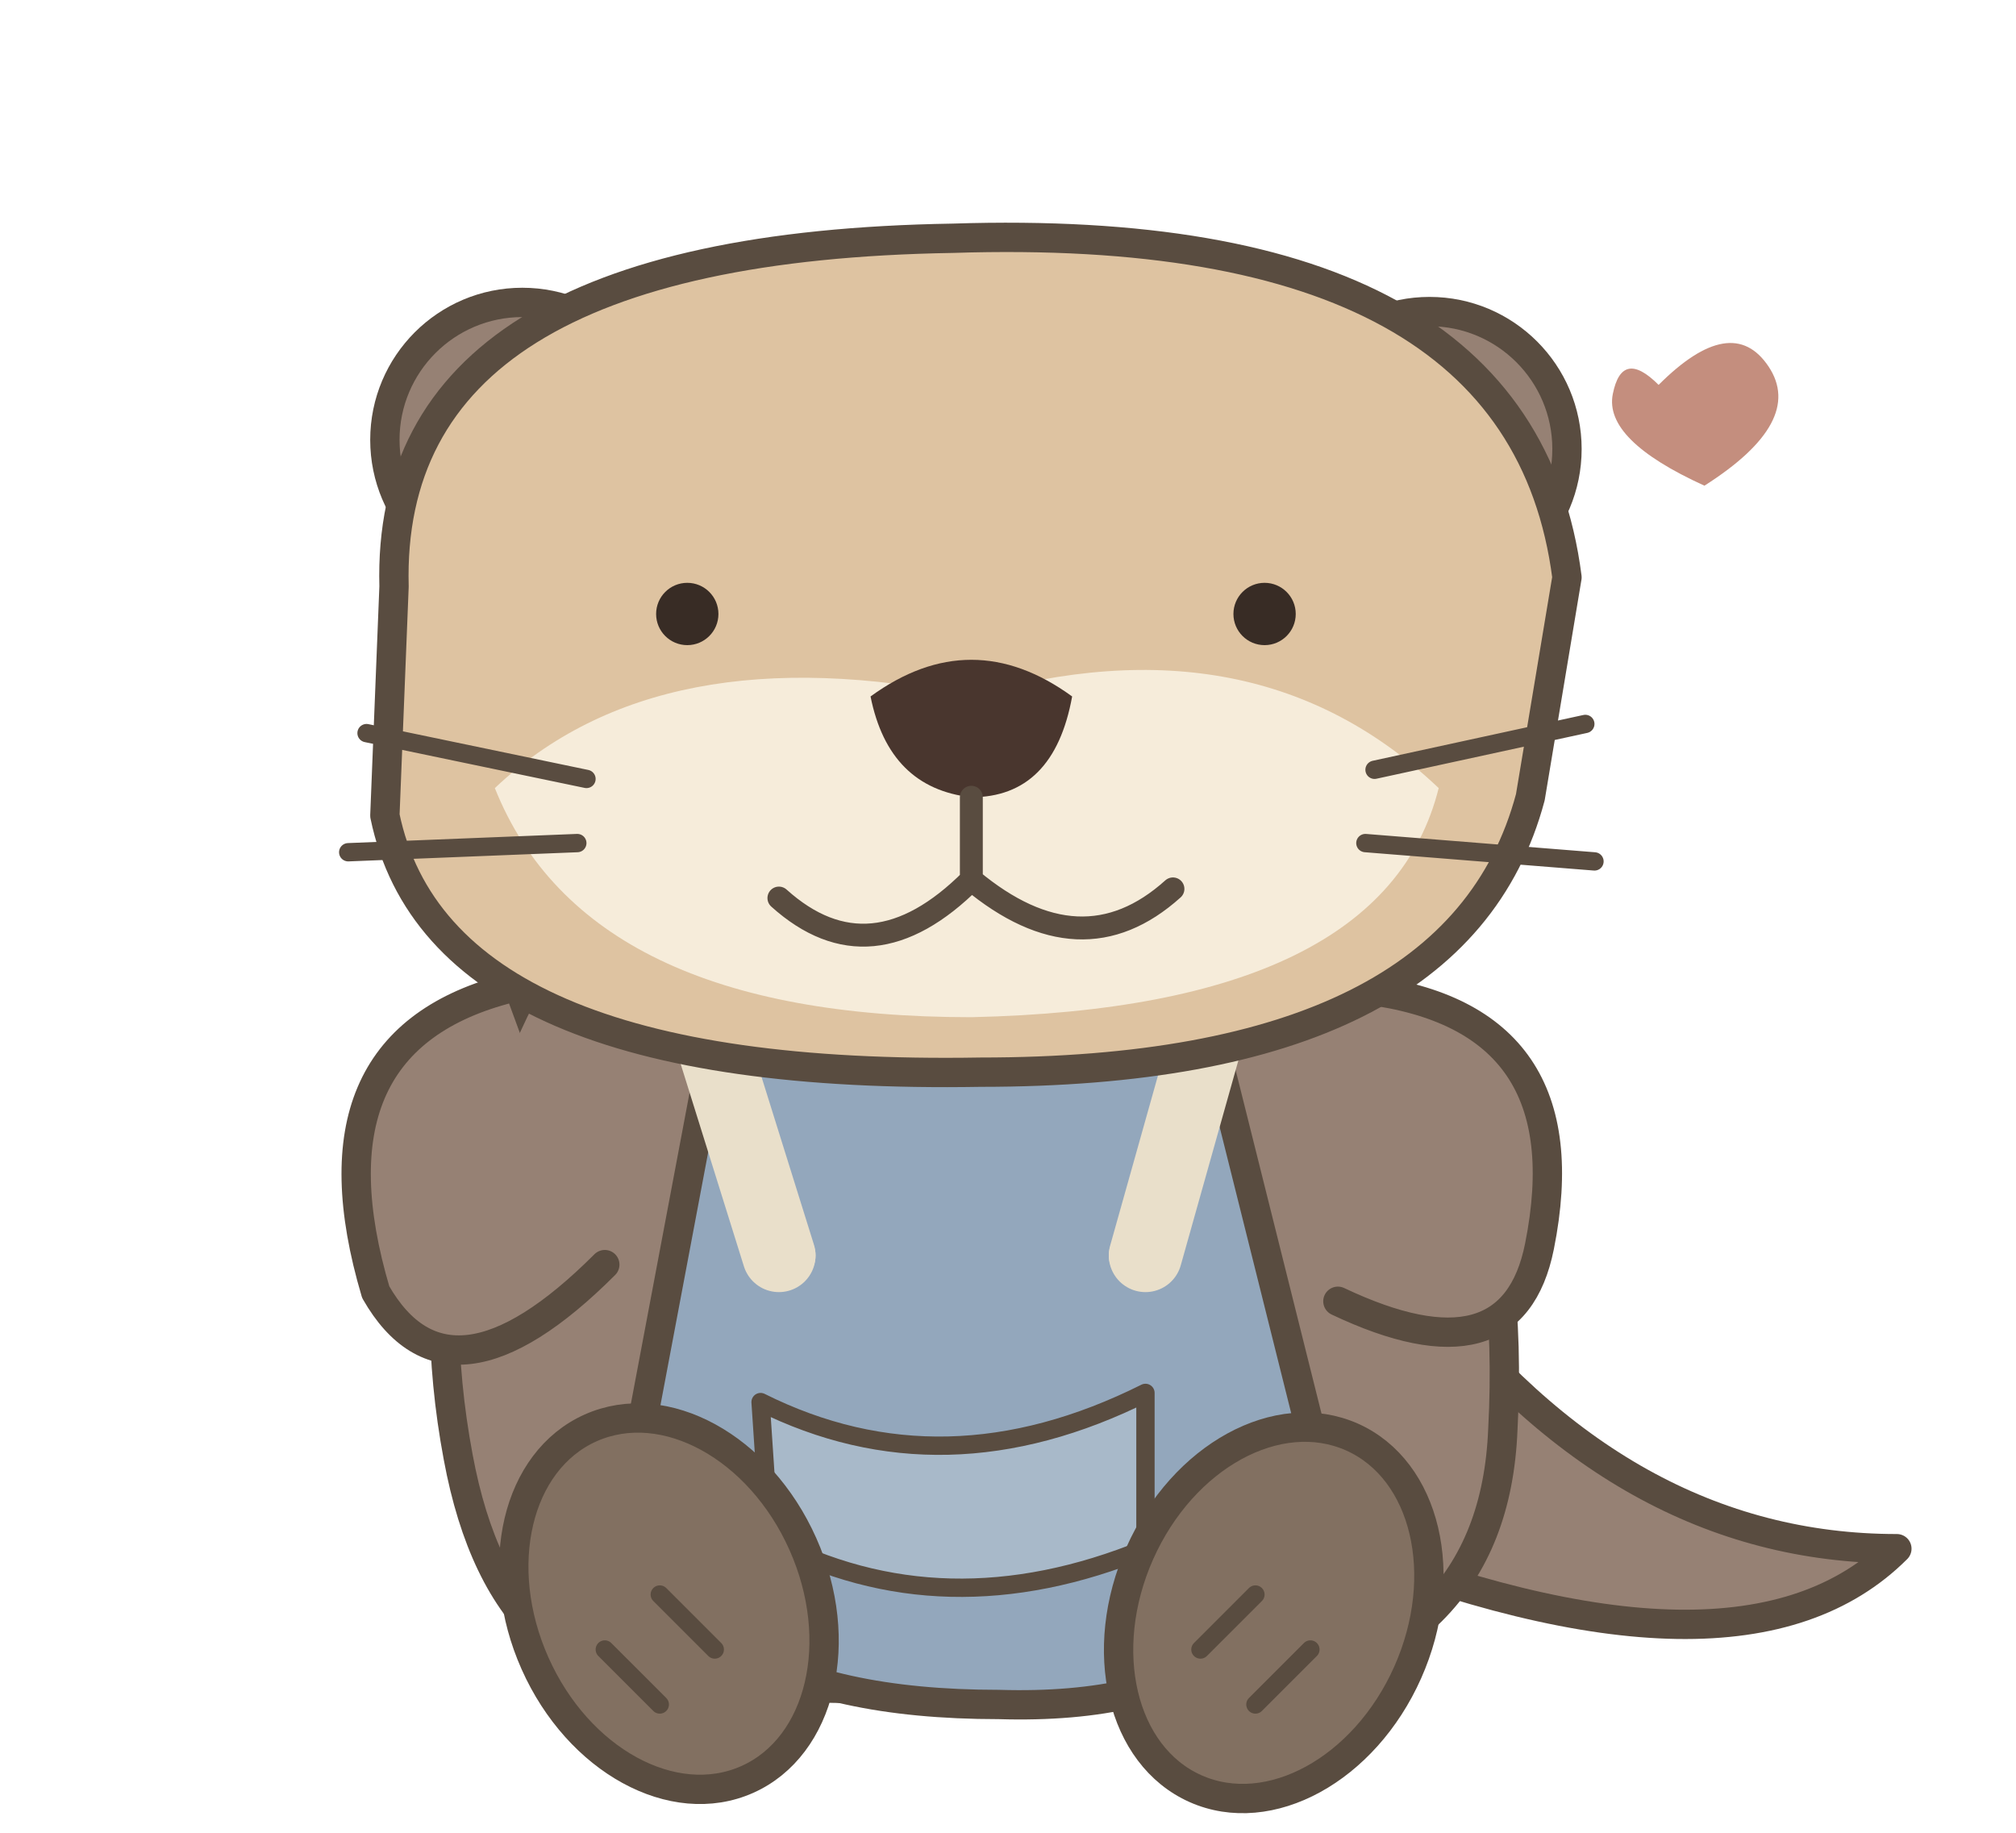
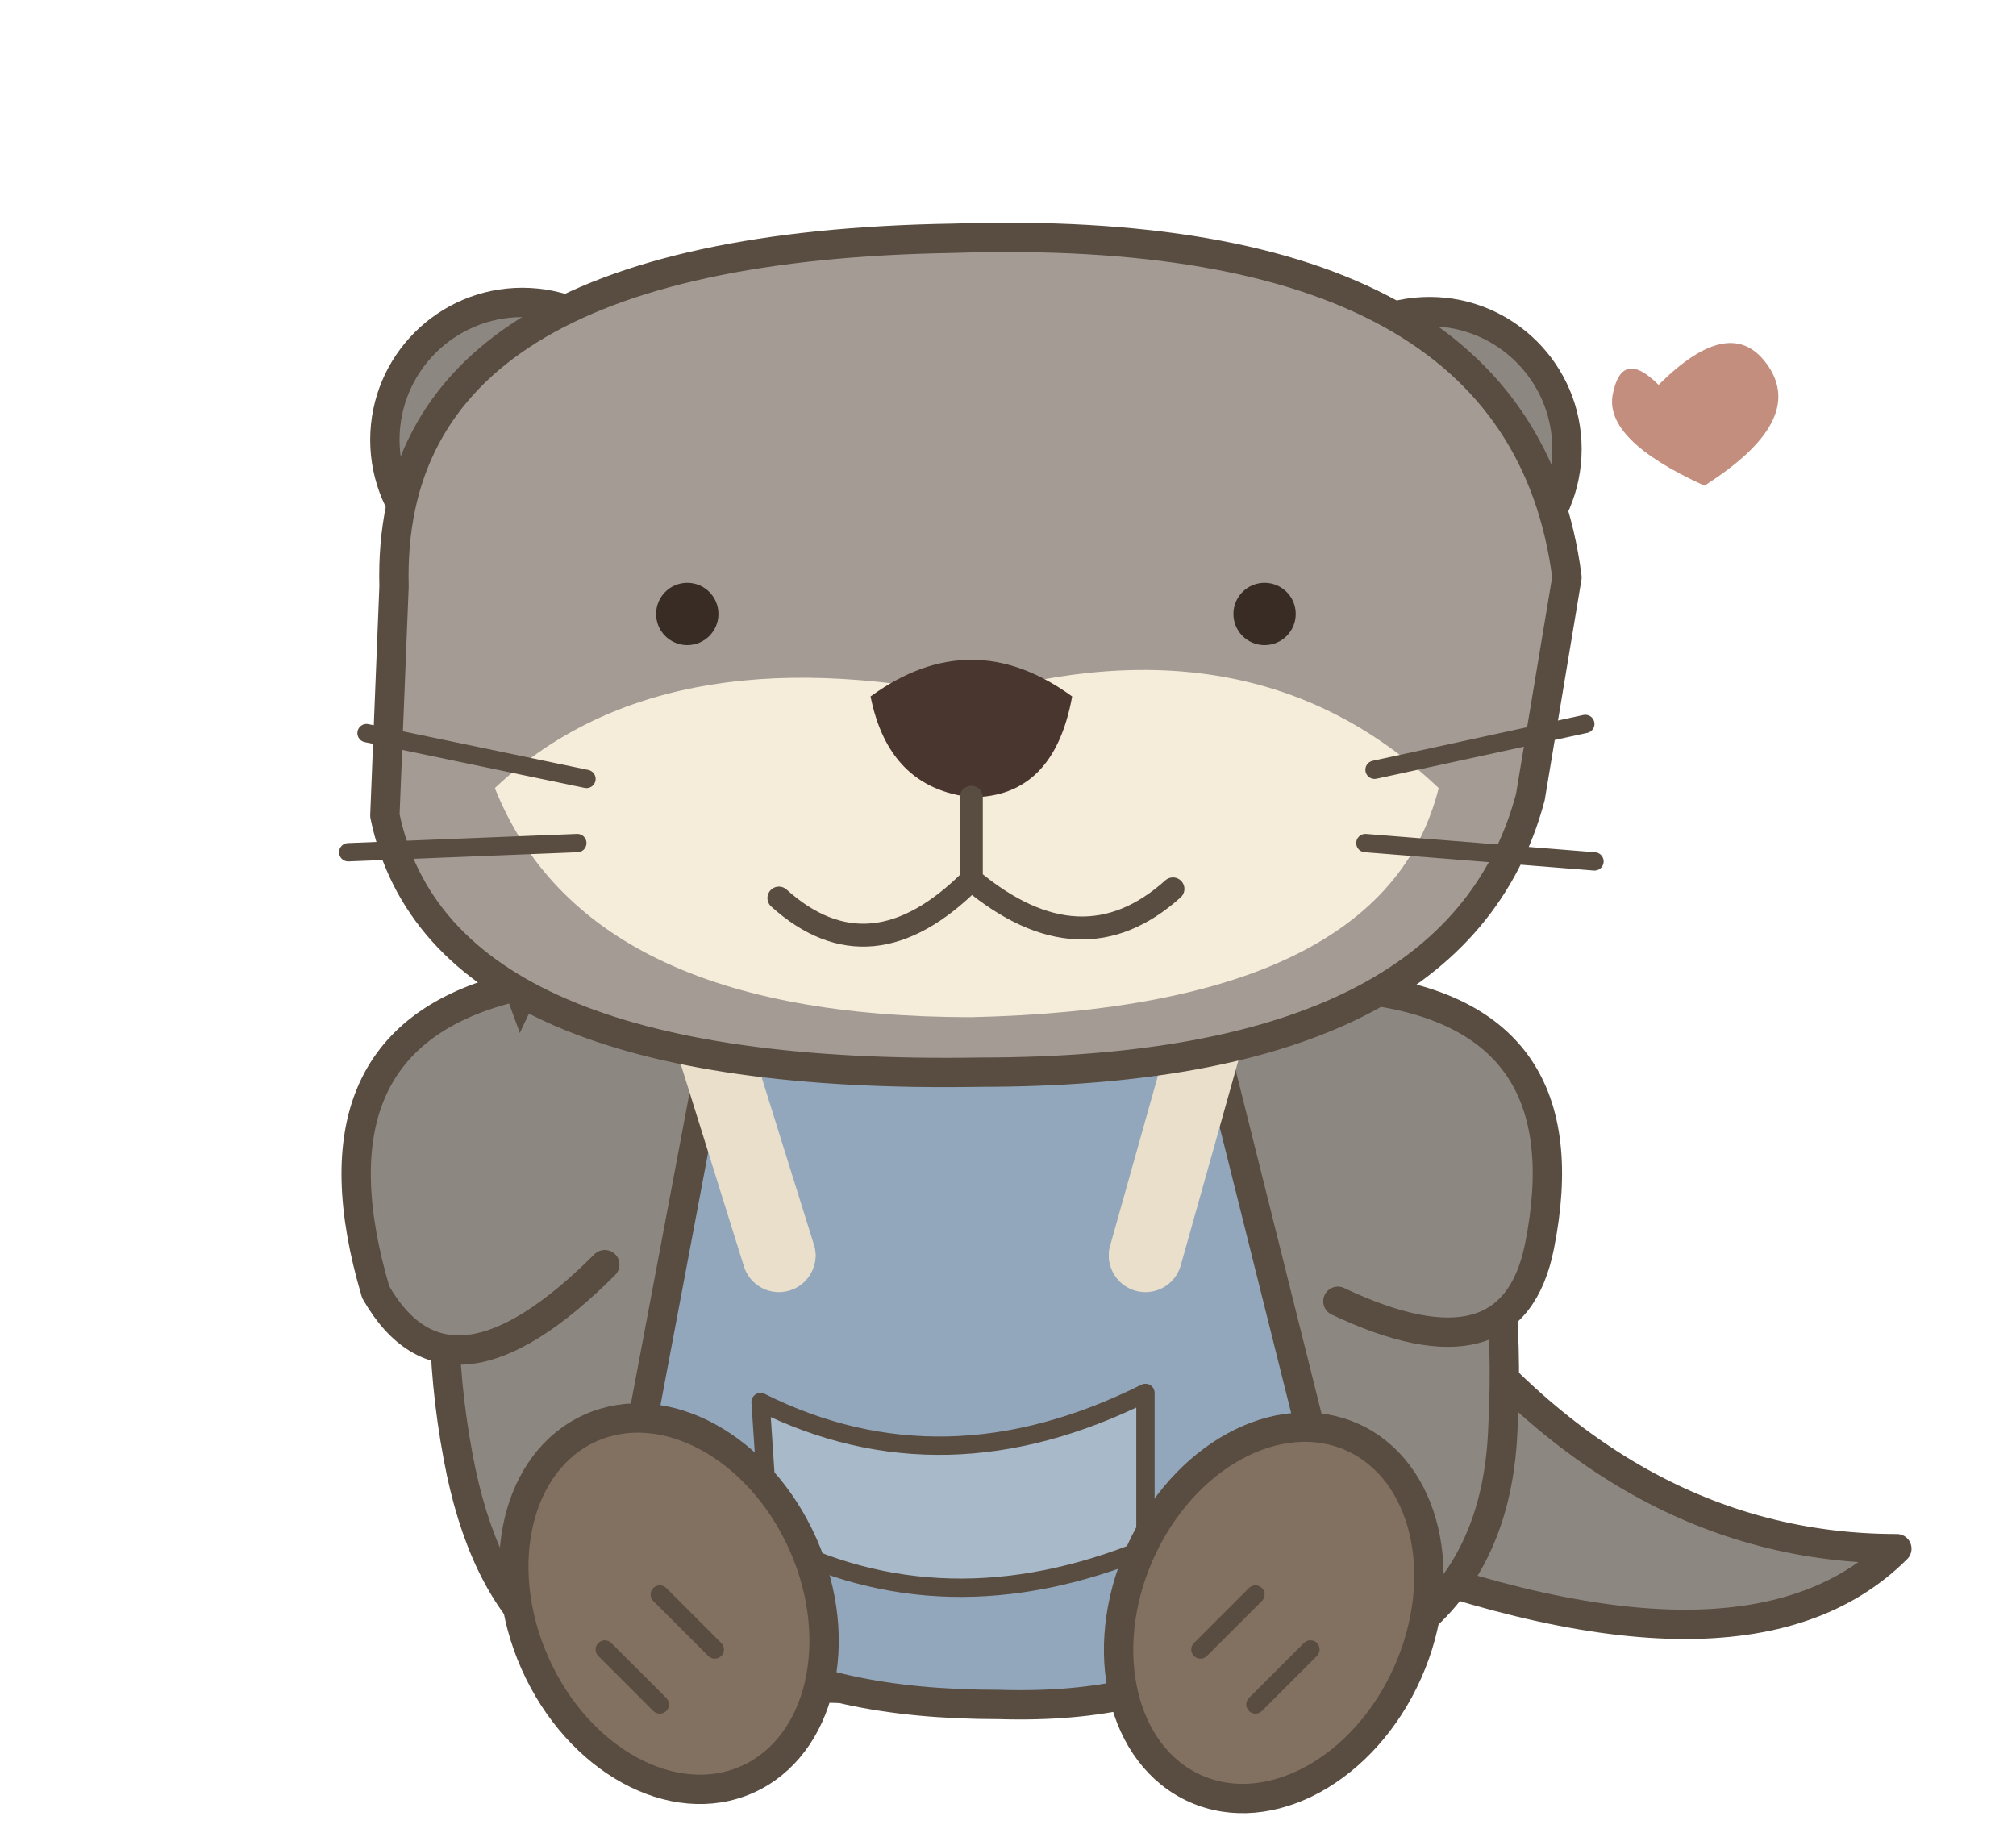
<svg xmlns="http://www.w3.org/2000/svg" viewBox="0 0 220 200">
  <g stroke="#594c40" stroke-width="3.2" stroke-linecap="round" stroke-linejoin="round">
-     <path d="M155 140q22 29 52 29-17 17-62-1" fill="#968174" />
-     <path d="M62 100q-18 27-12 59 5 27 28 25l57 1q28-4 29-29 2-37-20-57" fill="#968174" />
+     <path d="M155 140q22 29 52 29-17 17-62-1" fill="#8d8782" />
+     <path d="M62 100q-18 27-12 59 5 27 28 25l57 1q28-4 29-29 2-37-20-57" fill="#8d8782" />
    <path d="M79 108q25 9 52 0l13 52q-2 27-35 26-37 0-40-25Z" fill="#93a7bc" />
    <path d="m75 105 10 32m49-32-9 32" stroke="#e9dfca" stroke-width="8" />
    <circle cx="86" cy="137" r="3" fill="#e9dfca" stroke="none" />
    <circle cx="124" cy="137" r="3" fill="#e9dfca" stroke="none" />
    <path d="M83 153q20 10 42-1v17q-22 9-41-1Z" fill="#a8b9c9" stroke-width="2" />
-     <path d="M55 108q-22 6-14 33 8 14 25-3m83-30q24 3 19 28-3 15-22 6" fill="#968174" />
+     <path d="M55 108q-22 6-14 33 8 14 25-3m83-30q24 3 19 28-3 15-22 6" fill="#8d8782" />
    <ellipse cx="73" cy="175" rx="16" ry="21" transform="rotate(-24 73 175)" fill="#827061" />
    <ellipse cx="139" cy="176" rx="16" ry="21" transform="rotate(24 139 176)" fill="#827061" />
    <path d="m66 180 6 6m0-12 6 6m65 0-6 6m0-12-6 6" fill="none" stroke-width="2" />
-     <circle cx="57" cy="48" r="15" fill="#968174" />
-     <circle cx="156" cy="49" r="15" fill="#968174" />
-     <circle cx="57" cy="48" r="6" fill="#d9bfa4" stroke="none" />
-     <circle cx="156" cy="49" r="6" fill="#d9bfa4" stroke="none" />
-     <path d="M43 64q-1-37 61-38 62-2 67 37l-4 24q-8 30-60 30-59 1-65-28Z" fill="#dec3a1" />
+     <circle cx="57" cy="48" r="15" fill="#8d8782" />
+     <circle cx="156" cy="49" r="15" fill="#8d8782" />
+     <circle cx="57" cy="48" r="6" fill="#aaa29a" stroke="none" />
+     <circle cx="156" cy="49" r="6" fill="#aaa29a" stroke="none" />
+     <path d="M43 64q-1-37 61-38 62-2 67 37l-4 24q-8 30-60 30-59 1-65-28Z" fill="#a39b94" />
    <path d="M54 86q18-17 52-10 31-9 51 10-6 24-51 25-42 0-52-25" fill="#f6ecda" stroke="none" />
    <circle cx="75" cy="67" r="3.4" fill="#382c25" stroke="none" />
    <circle cx="138" cy="67" r="3.4" fill="#382c25" stroke="none" />
    <path d="M95 76q11-8 22 0-2 11-11 11-9-1-11-11" fill="#49362e" stroke="none" />
    <path d="M106 87v9m-21 2q10 9 21-2 12 10 22 1" fill="none" stroke-width="2.5" />
    <path d="m64 85-24-5m23 12-25 1m112-9 23-5m-24 13 25 2" fill="none" stroke-width="2" />
    <path d="M181 42q8-8 12-2 4 6-7 13-11-5-10-10 1-5 5-1" fill="#c48e7e" stroke="none" />
  </g>
</svg>
